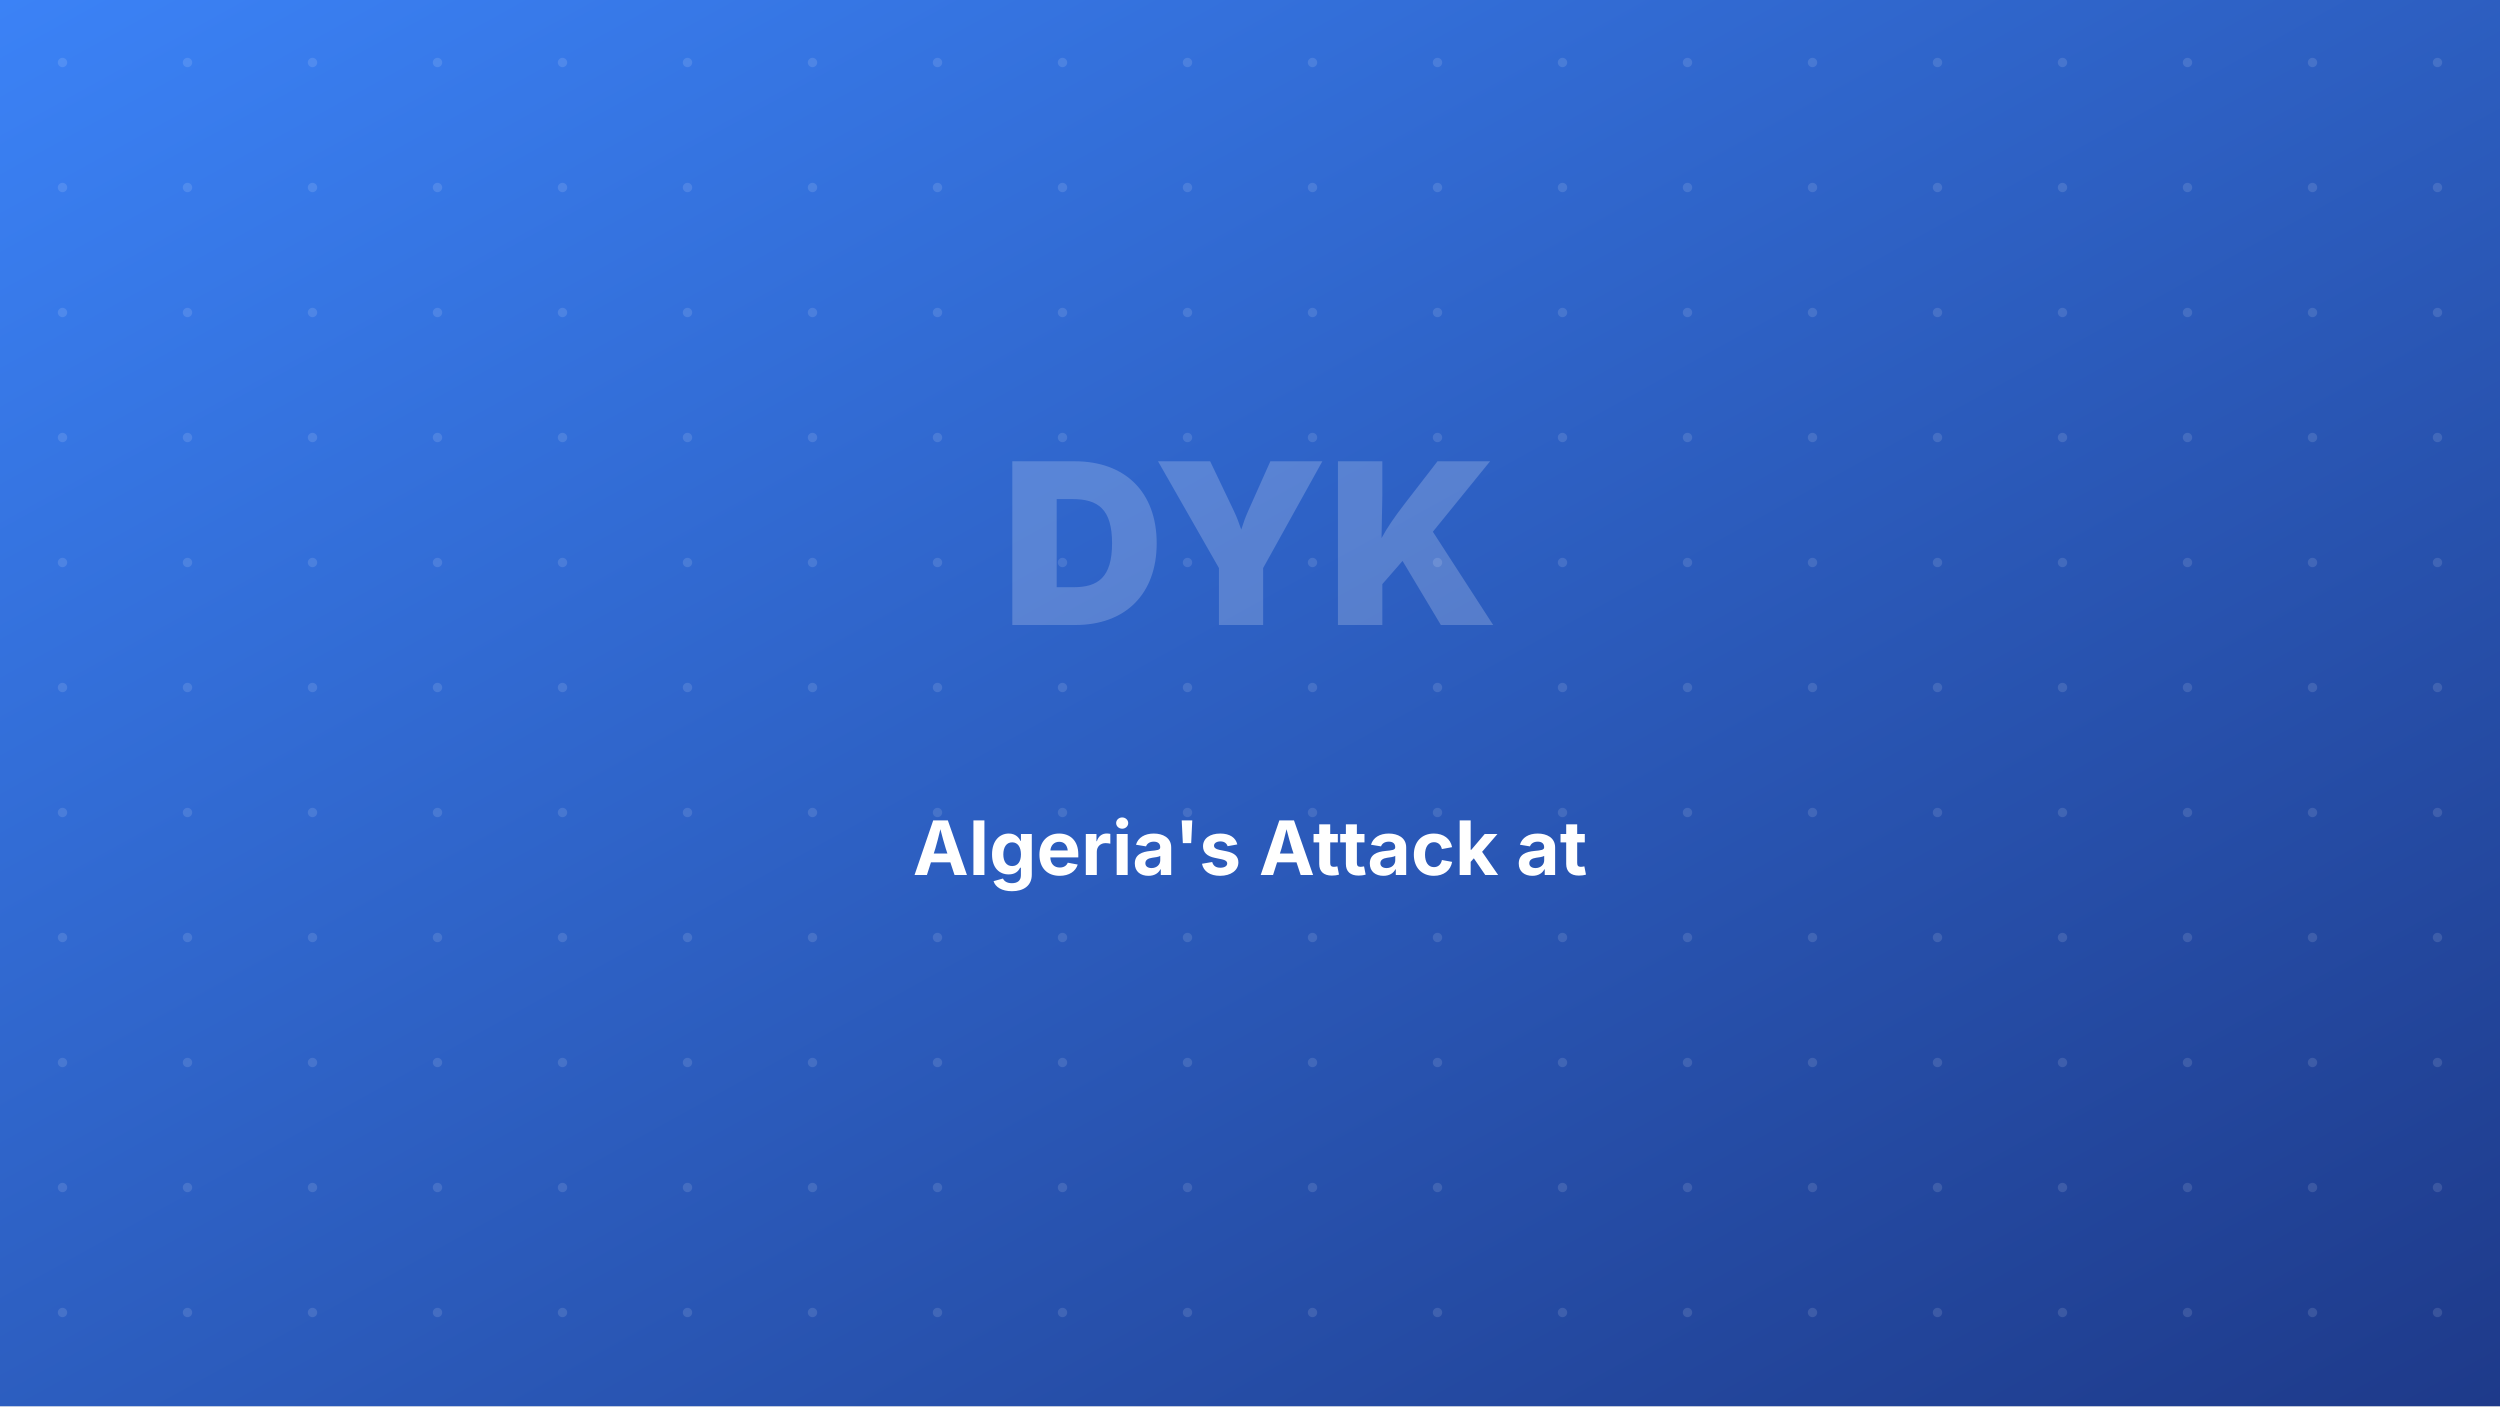
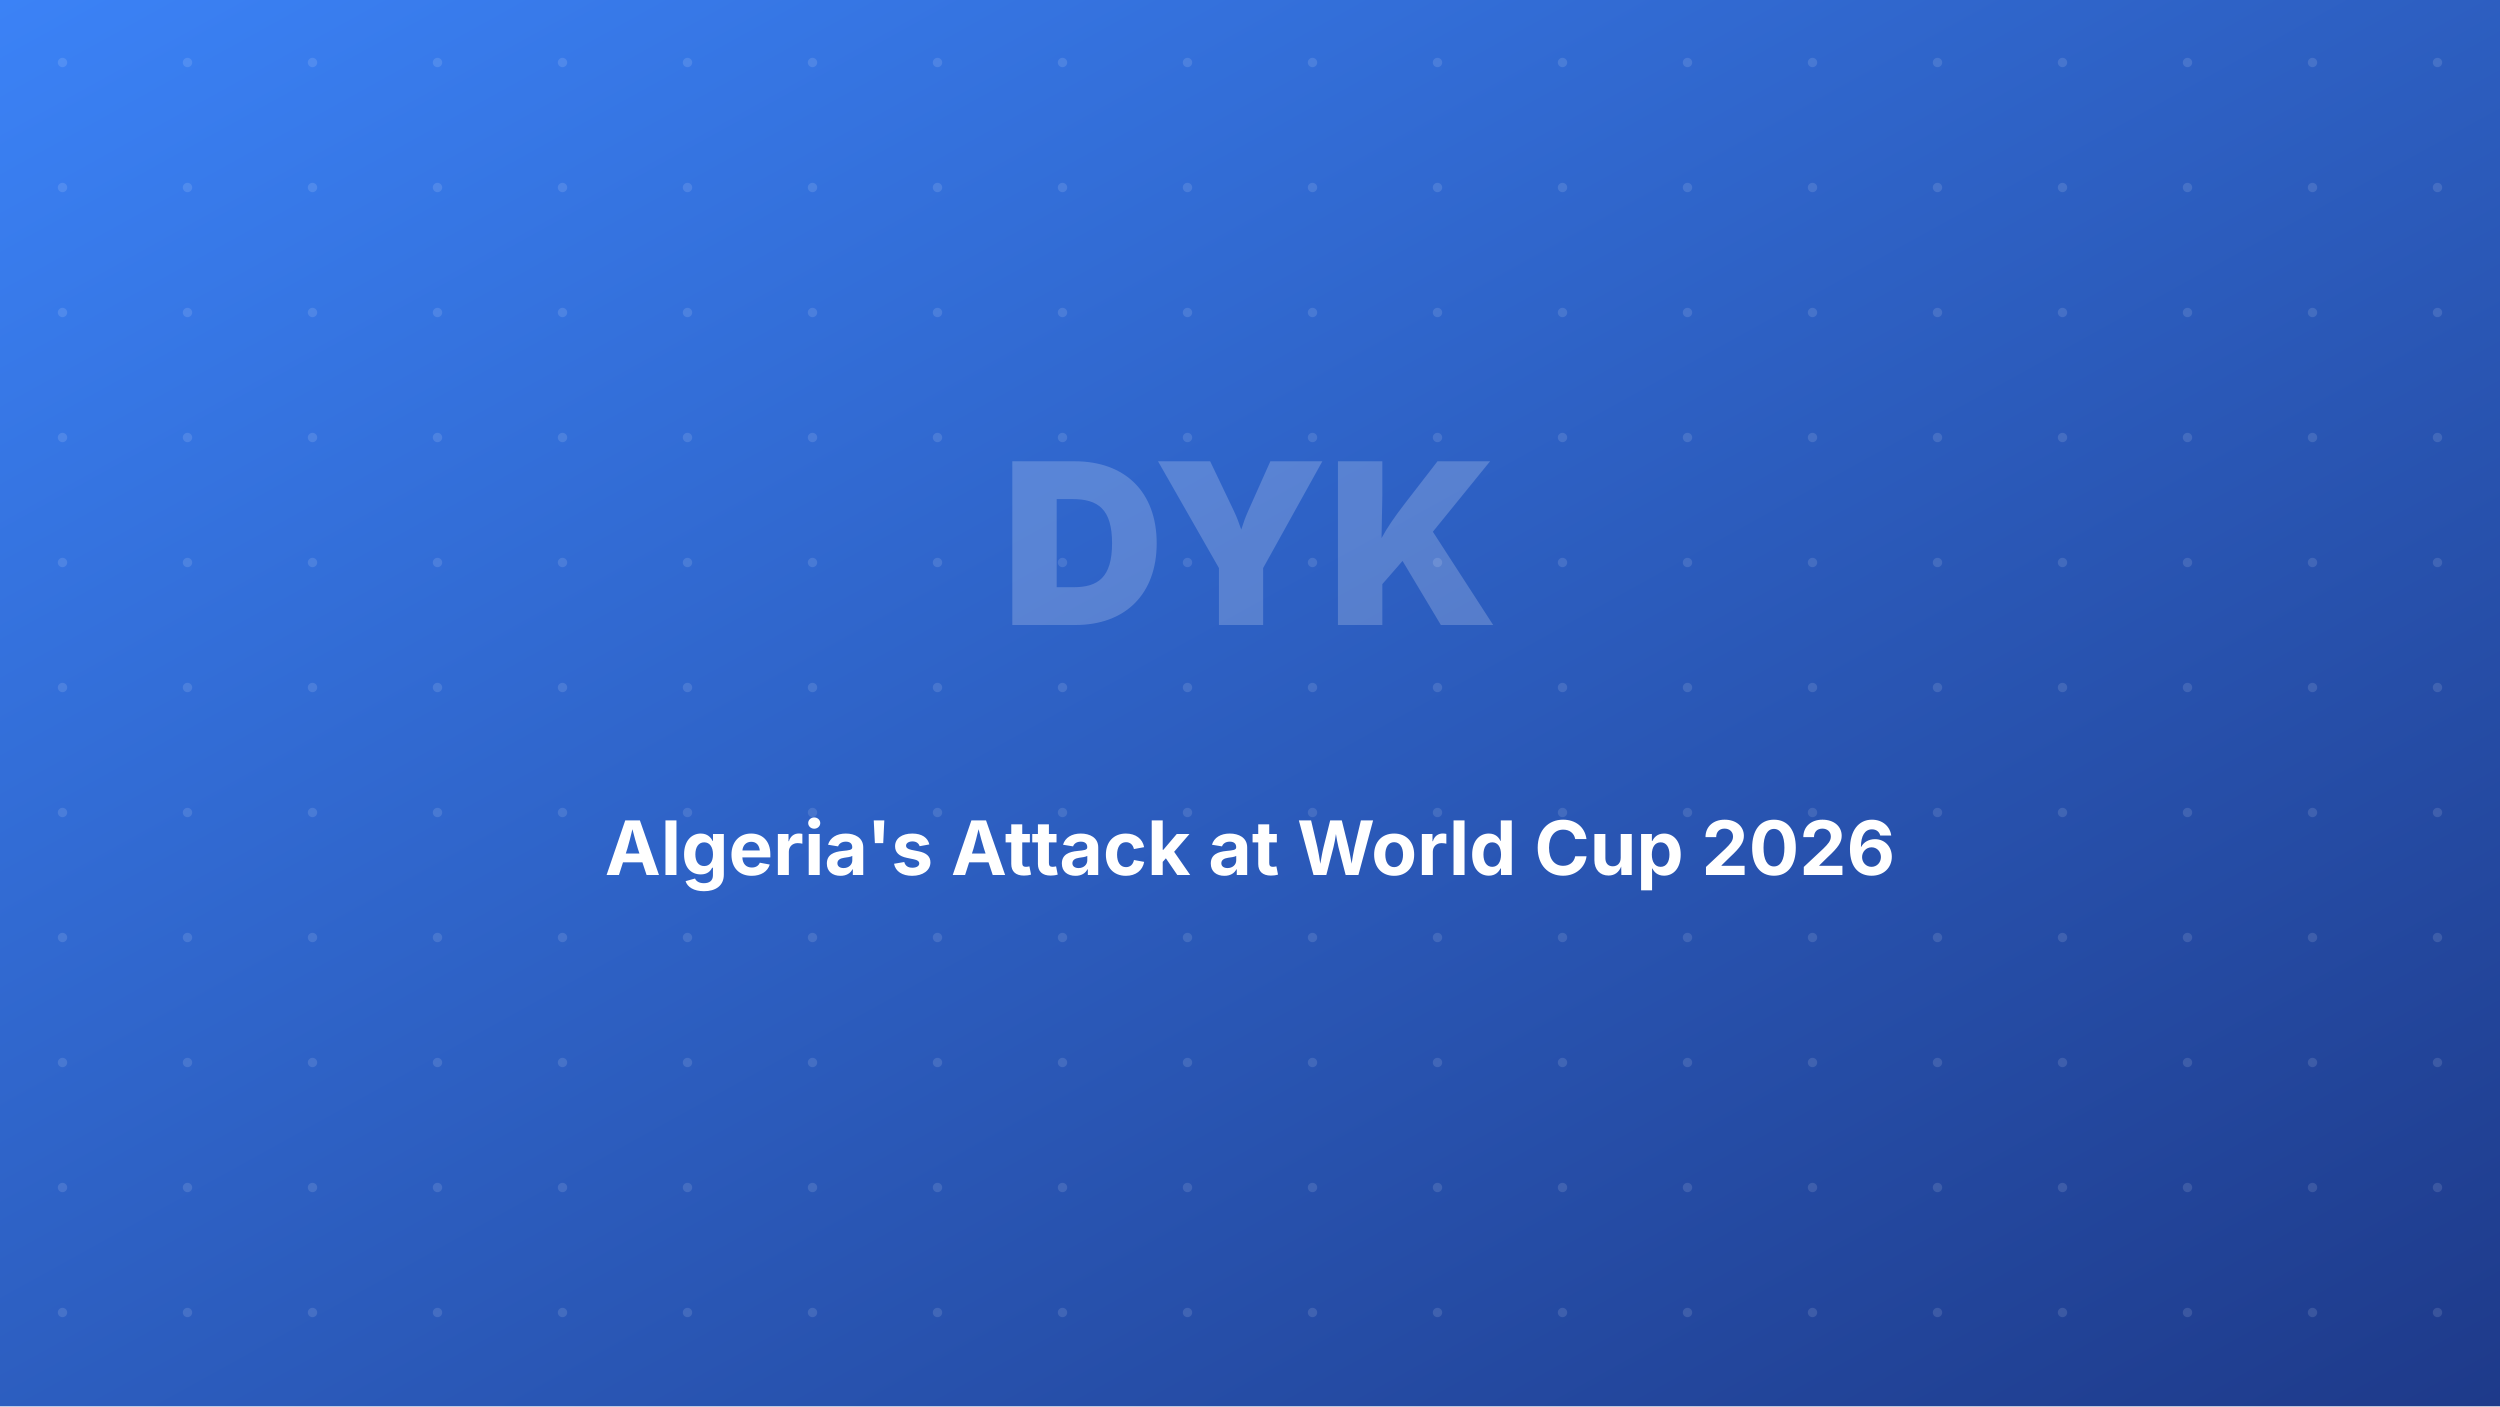
<svg xmlns="http://www.w3.org/2000/svg" width="800" height="450" viewBox="0 0 800 450" role="img" aria-labelledby="title">
  <defs>
    <linearGradient id="bg" x1="0" y1="0" x2="1" y2="1">
      <stop offset="0%" stop-color="#3B82F6" />
      <stop offset="100%" stop-color="#1E3A8A" />
    </linearGradient>
    <pattern id="dots" width="40" height="40" patternUnits="userSpaceOnUse">
      <circle cx="20" cy="20" r="1.5" fill="#fff" opacity=".12" />
    </pattern>
  </defs>
  <rect width="800" height="450" fill="url(#bg)" />
  <rect width="800" height="450" fill="url(#dots)" />
  <text x="400" y="200" text-anchor="middle" fill="#fff" opacity=".20" font-family="Inter, Cairo, Tajawal, Arial, sans-serif" font-size="72" font-weight="900">DYK</text>
-   <text x="400" y="280" text-anchor="middle" fill="#fff" font-family="Inter, Cairo, Tajawal, Arial, sans-serif" font-size="24" font-weight="700">Algeria's Attack at</text>
+   <text x="400" y="280" text-anchor="middle" fill="#fff" font-family="Inter, Cairo, Tajawal, Arial, sans-serif" font-size="24" font-weight="700">Algeria's Attack at World Cup 2026</text>
</svg>
